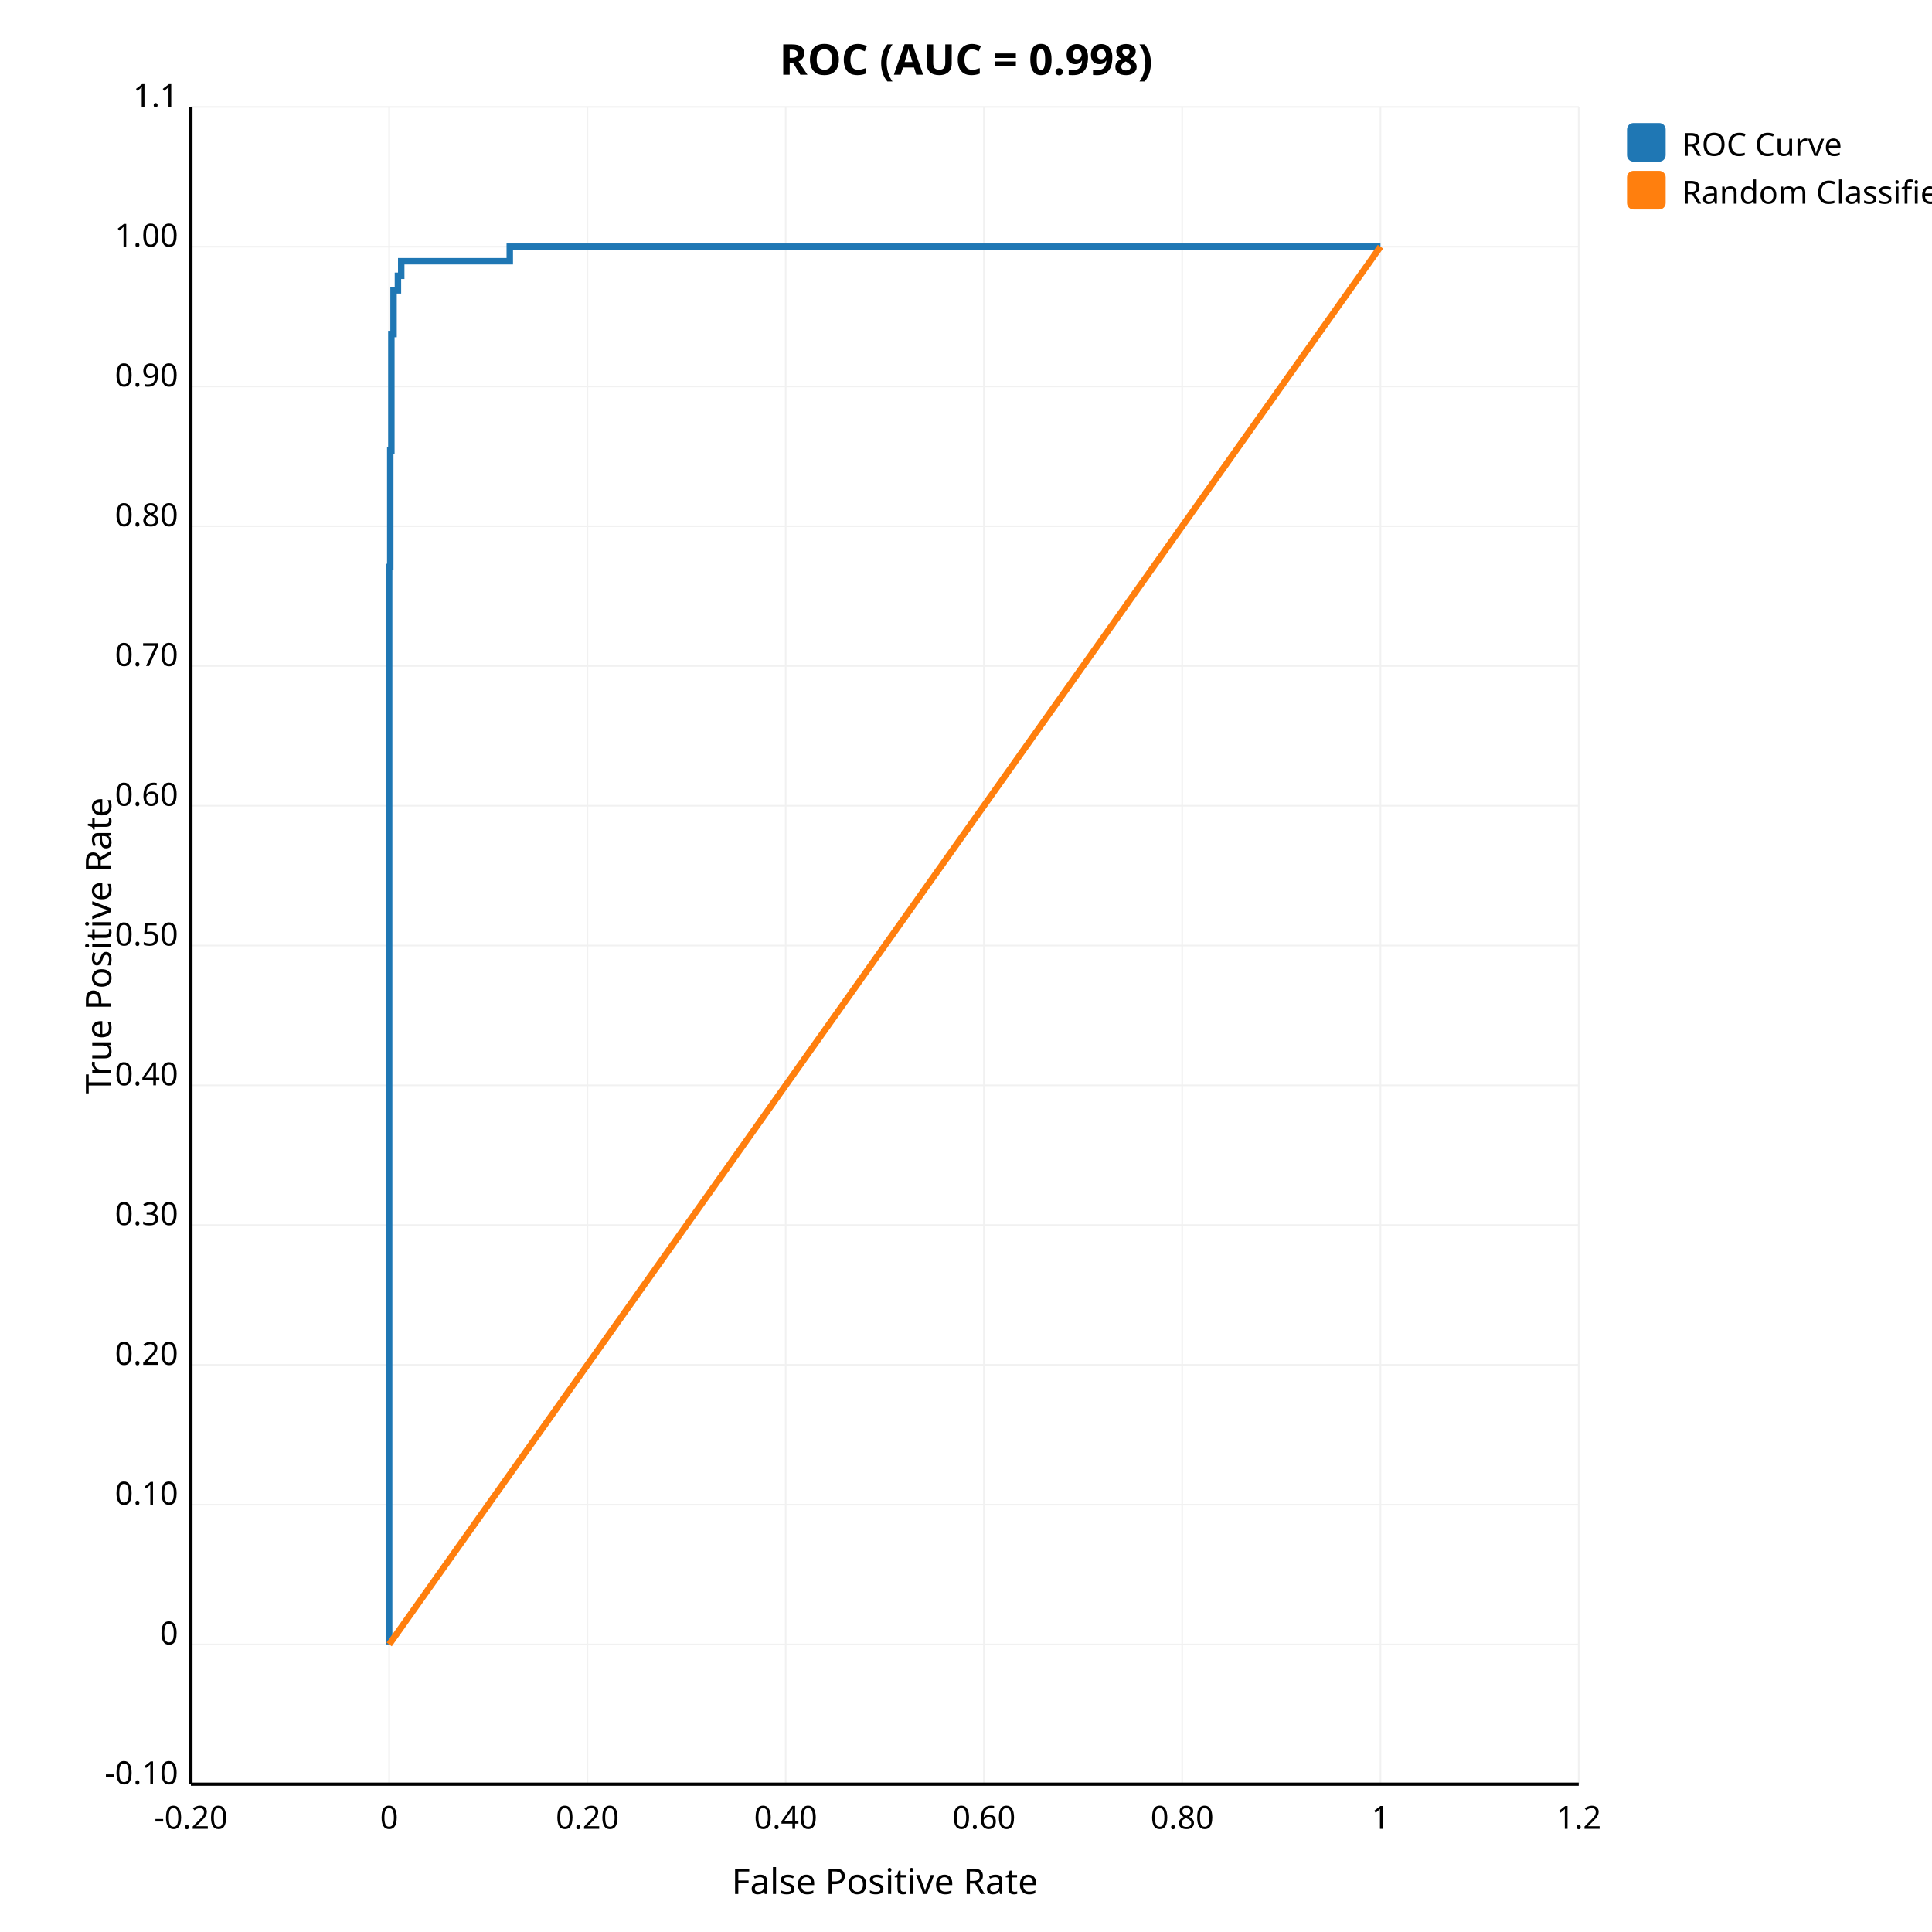
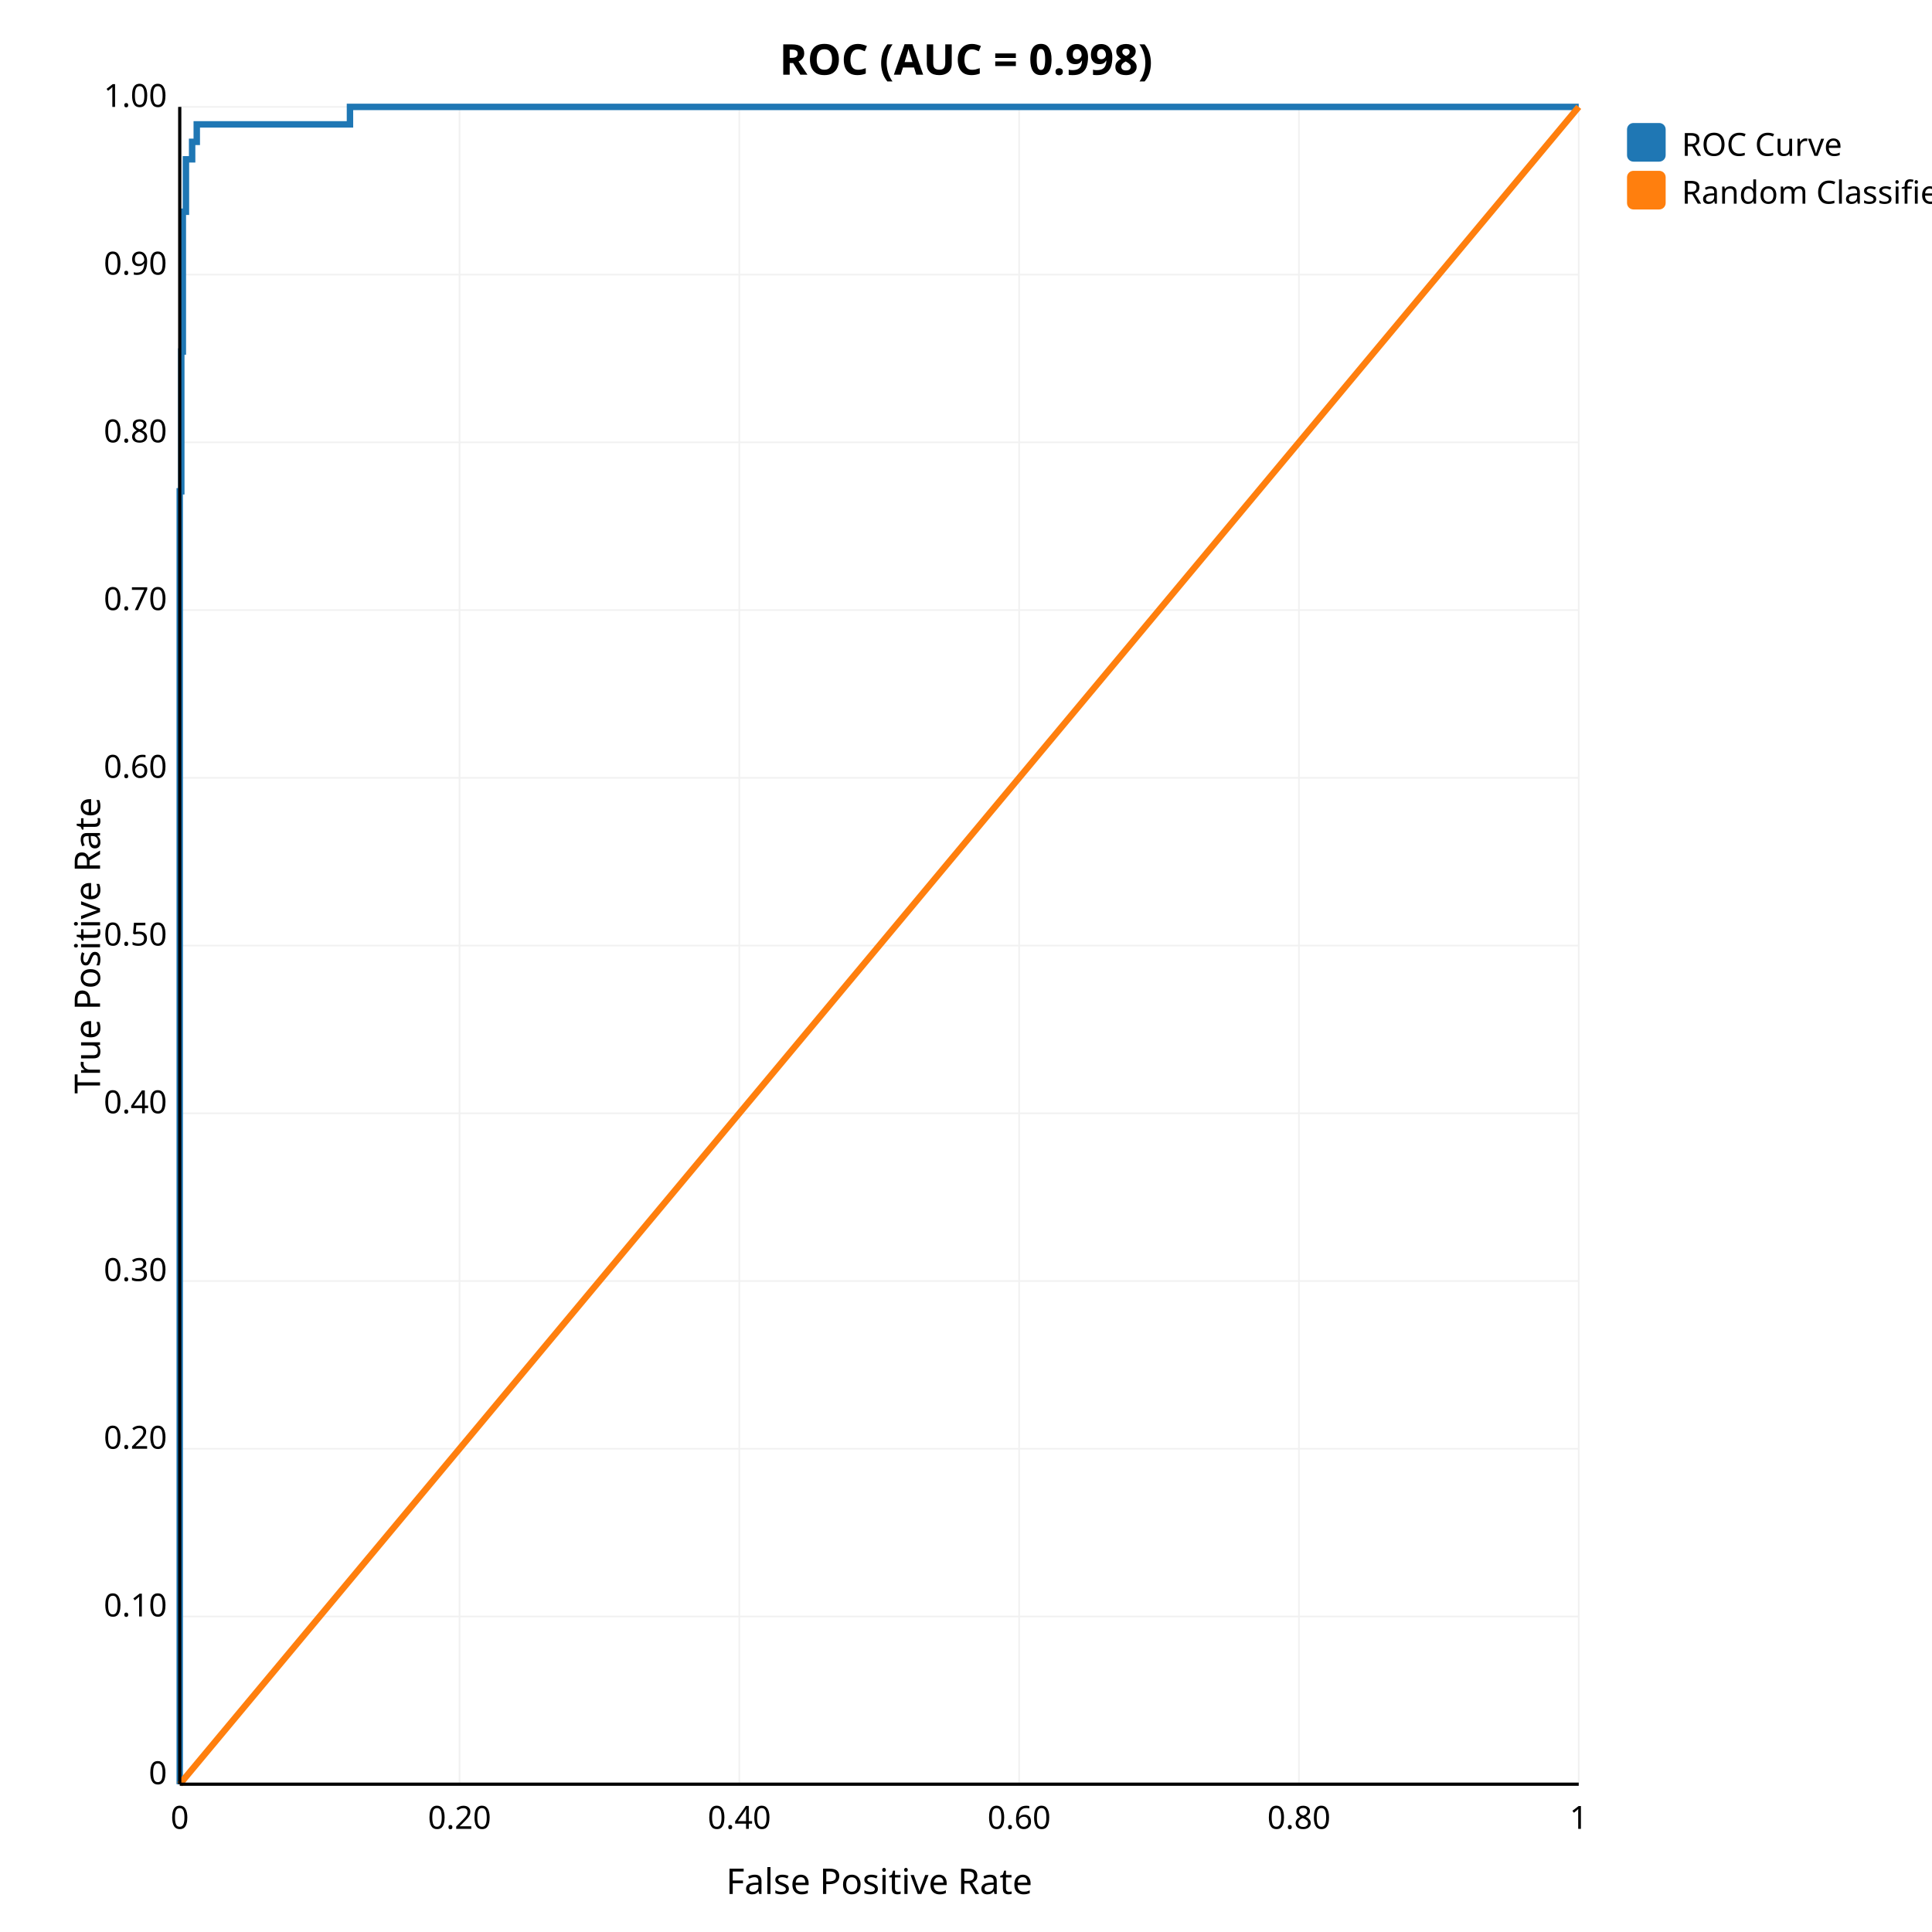
<svg xmlns="http://www.w3.org/2000/svg" width="600" height="600" viewBox="0 0 600 600" role="img">
  <rect width="600" height="600" fill="white" />
  <rect x="0" y="0" width="600" height="600" fill="rgb(255,255,255)" />
-   <line x1="59.285" y1="554.1" x2="490.285" y2="554.1" stroke="rgb(241,241,241)" stroke-width="0.5" />
-   <line x1="59.285" y1="510.692" x2="490.285" y2="510.692" stroke="rgb(241,241,241)" stroke-width="0.5" />
-   <line x1="59.285" y1="467.283" x2="490.285" y2="467.283" stroke="rgb(241,241,241)" stroke-width="0.5" />
-   <line x1="59.285" y1="423.875" x2="490.285" y2="423.875" stroke="rgb(241,241,241)" stroke-width="0.5" />
-   <line x1="59.285" y1="380.467" x2="490.285" y2="380.467" stroke="rgb(241,241,241)" stroke-width="0.5" />
-   <line x1="59.285" y1="337.058" x2="490.285" y2="337.058" stroke="rgb(241,241,241)" stroke-width="0.5" />
-   <line x1="59.285" y1="293.65" x2="490.285" y2="293.65" stroke="rgb(241,241,241)" stroke-width="0.5" />
-   <line x1="59.285" y1="250.242" x2="490.285" y2="250.242" stroke="rgb(241,241,241)" stroke-width="0.5" />
-   <line x1="59.285" y1="206.833" x2="490.285" y2="206.833" stroke="rgb(241,241,241)" stroke-width="0.5" />
-   <line x1="59.285" y1="163.425" x2="490.285" y2="163.425" stroke="rgb(241,241,241)" stroke-width="0.5" />
-   <line x1="59.285" y1="120.017" x2="490.285" y2="120.017" stroke="rgb(241,241,241)" stroke-width="0.5" />
-   <line x1="59.285" y1="76.608" x2="490.285" y2="76.608" stroke="rgb(241,241,241)" stroke-width="0.5" />
-   <line x1="59.285" y1="33.2" x2="490.285" y2="33.2" stroke="rgb(241,241,241)" stroke-width="0.5" />
-   <line x1="59.285" y1="33.2" x2="59.285" y2="554.1" stroke="rgb(241,241,241)" stroke-width="0.5" />
-   <line x1="120.856" y1="33.2" x2="120.856" y2="554.1" stroke="rgb(241,241,241)" stroke-width="0.5" />
-   <line x1="182.428" y1="33.2" x2="182.428" y2="554.1" stroke="rgb(241,241,241)" stroke-width="0.5" />
-   <line x1="243.999" y1="33.2" x2="243.999" y2="554.1" stroke="rgb(241,241,241)" stroke-width="0.5" />
-   <line x1="305.571" y1="33.2" x2="305.571" y2="554.1" stroke="rgb(241,241,241)" stroke-width="0.5" />
-   <line x1="367.142" y1="33.2" x2="367.142" y2="554.1" stroke="rgb(241,241,241)" stroke-width="0.5" />
-   <line x1="428.714" y1="33.2" x2="428.714" y2="554.1" stroke="rgb(241,241,241)" stroke-width="0.5" />
+   <line x1="55.82" y1="554.1" x2="490.285" y2="554.1" stroke="rgb(241,241,241)" stroke-width="0.5" />
+   <line x1="55.82" y1="502.01" x2="490.285" y2="502.01" stroke="rgb(241,241,241)" stroke-width="0.5" />
+   <line x1="55.82" y1="449.92" x2="490.285" y2="449.92" stroke="rgb(241,241,241)" stroke-width="0.5" />
+   <line x1="55.82" y1="397.83" x2="490.285" y2="397.83" stroke="rgb(241,241,241)" stroke-width="0.5" />
+   <line x1="55.82" y1="345.74" x2="490.285" y2="345.74" stroke="rgb(241,241,241)" stroke-width="0.5" />
+   <line x1="55.82" y1="293.65" x2="490.285" y2="293.65" stroke="rgb(241,241,241)" stroke-width="0.5" />
+   <line x1="55.82" y1="241.56" x2="490.285" y2="241.56" stroke="rgb(241,241,241)" stroke-width="0.5" />
+   <line x1="55.82" y1="189.47" x2="490.285" y2="189.47" stroke="rgb(241,241,241)" stroke-width="0.5" />
+   <line x1="55.82" y1="137.38" x2="490.285" y2="137.38" stroke="rgb(241,241,241)" stroke-width="0.5" />
+   <line x1="55.82" y1="85.29" x2="490.285" y2="85.29" stroke="rgb(241,241,241)" stroke-width="0.5" />
+   <line x1="55.82" y1="33.2" x2="490.285" y2="33.2" stroke="rgb(241,241,241)" stroke-width="0.5" />
+   <line x1="55.82" y1="33.2" x2="55.82" y2="554.1" stroke="rgb(241,241,241)" stroke-width="0.5" />
+   <line x1="142.713" y1="33.2" x2="142.713" y2="554.1" stroke="rgb(241,241,241)" stroke-width="0.5" />
+   <line x1="229.606" y1="33.2" x2="229.606" y2="554.1" stroke="rgb(241,241,241)" stroke-width="0.5" />
+   <line x1="316.499" y1="33.2" x2="316.499" y2="554.1" stroke="rgb(241,241,241)" stroke-width="0.5" />
+   <line x1="403.392" y1="33.2" x2="403.392" y2="554.1" stroke="rgb(241,241,241)" stroke-width="0.5" />
  <line x1="490.285" y1="33.2" x2="490.285" y2="554.1" stroke="rgb(241,241,241)" stroke-width="0.5" />
-   <polyline points="120.856,510.692 120.856,506.17 120.856,501.648 120.856,497.127 120.856,492.605 120.856,488.083 120.856,483.561 120.856,479.04 120.856,474.518 120.856,469.996 120.856,465.475 120.856,460.953 120.856,456.431 120.856,451.91 120.856,447.388 120.856,442.866 120.856,438.344 120.856,433.823 120.856,429.301 120.856,424.779 120.856,420.258 120.856,415.736 120.856,411.214 120.856,406.692 120.856,402.171 120.856,397.649 120.856,393.127 120.856,388.606 120.856,384.084 120.856,379.562 120.856,375.041 120.856,370.519 120.856,365.997 120.856,361.476 120.856,356.954 120.856,352.432 120.856,347.91 120.856,343.389 120.856,338.867 120.856,334.345 120.856,329.824 120.856,325.302 120.856,320.78 120.856,316.258 120.856,311.737 120.856,307.215 120.856,302.693 120.856,298.172 120.856,293.65 120.856,289.128 120.856,284.607 120.856,280.085 120.856,275.563 120.856,271.041 120.856,266.52 120.856,261.998 120.856,257.476 120.856,252.955 120.856,248.433 120.856,243.911 120.856,239.39 120.856,234.868 120.856,230.346 120.856,225.824 120.856,221.303 120.856,216.781 120.856,212.259 120.856,207.738 120.856,203.216 120.856,198.694 120.856,194.173 120.856,189.651 120.856,185.129 120.856,180.607 120.856,176.086 121.197,176.086 121.197,171.564 121.197,167.042 121.197,162.521 121.197,157.999 121.197,153.477 121.197,148.956 121.197,144.434 121.197,139.912 121.538,139.912 121.538,135.39 121.538,130.869 121.538,126.347 121.538,121.825 121.538,117.304 121.538,112.782 121.538,108.26 121.538,103.739 121.878,103.739 122.219,103.739 122.219,99.217 122.219,94.695 122.219,90.173 122.559,90.173 122.9,90.173 123.24,90.173 123.581,90.173 123.581,85.652 123.921,85.652 124.262,85.652 124.602,85.652 124.602,81.13 124.943,81.13 125.284,81.13 125.624,81.13 125.965,81.13 126.305,81.13 126.646,81.13 126.986,81.13 127.327,81.13 127.667,81.13 128.008,81.13 128.349,81.13 128.689,81.13 129.03,81.13 129.37,81.13 129.711,81.13 130.051,81.13 130.392,81.13 130.732,81.13 131.073,81.13 131.413,81.13 131.754,81.13 132.095,81.13 132.435,81.13 132.776,81.13 133.116,81.13 133.457,81.13 133.797,81.13 134.138,81.13 134.478,81.13 134.819,81.13 135.16,81.13 135.5,81.13 135.841,81.13 136.181,81.13 136.522,81.13 136.862,81.13 137.203,81.13 137.543,81.13 137.884,81.13 138.224,81.13 138.565,81.13 138.906,81.13 139.246,81.13 139.587,81.13 139.927,81.13 140.268,81.13 140.608,81.13 140.949,81.13 141.289,81.13 141.63,81.13 141.971,81.13 142.311,81.13 142.652,81.13 142.992,81.13 143.333,81.13 143.673,81.13 144.014,81.13 144.354,81.13 144.695,81.13 145.035,81.13 145.376,81.13 145.717,81.13 146.057,81.13 146.398,81.13 146.738,81.13 147.079,81.13 147.419,81.13 147.76,81.13 148.1,81.13 148.441,81.13 148.782,81.13 149.122,81.13 149.463,81.13 149.803,81.13 150.144,81.13 150.484,81.13 150.825,81.13 151.165,81.13 151.506,81.13 151.846,81.13 152.187,81.13 152.528,81.13 152.868,81.13 153.209,81.13 153.549,81.13 153.89,81.13 154.23,81.13 154.571,81.13 154.911,81.13 155.252,81.13 155.593,81.13 155.933,81.13 156.274,81.13 156.614,81.13 156.955,81.13 157.295,81.13 157.636,81.13 157.976,81.13 158.317,81.13 158.317,76.608 158.657,76.608 158.998,76.608 159.339,76.608 159.679,76.608 160.02,76.608 160.36,76.608 160.701,76.608 161.041,76.608 161.382,76.608 161.722,76.608 162.063,76.608 162.404,76.608 162.744,76.608 163.085,76.608 163.425,76.608 163.766,76.608 164.106,76.608 164.447,76.608 164.787,76.608 165.128,76.608 165.468,76.608 165.809,76.608 166.15,76.608 166.49,76.608 166.831,76.608 167.171,76.608 167.512,76.608 167.852,76.608 168.193,76.608 168.533,76.608 168.874,76.608 169.215,76.608 169.555,76.608 169.896,76.608 170.236,76.608 170.577,76.608 170.917,76.608 171.258,76.608 171.598,76.608 171.939,76.608 172.279,76.608 172.62,76.608 172.961,76.608 173.301,76.608 173.642,76.608 173.982,76.608 174.323,76.608 174.663,76.608 175.004,76.608 175.344,76.608 175.685,76.608 176.026,76.608 176.366,76.608 176.707,76.608 177.047,76.608 177.388,76.608 177.728,76.608 178.069,76.608 178.409,76.608 178.75,76.608 179.09,76.608 179.431,76.608 179.772,76.608 180.112,76.608 180.453,76.608 180.793,76.608 181.134,76.608 181.474,76.608 181.815,76.608 182.155,76.608 182.496,76.608 182.837,76.608 183.177,76.608 183.518,76.608 183.858,76.608 184.199,76.608 184.539,76.608 184.88,76.608 185.22,76.608 185.561,76.608 185.901,76.608 186.242,76.608 186.583,76.608 186.923,76.608 187.264,76.608 187.604,76.608 187.945,76.608 188.285,76.608 188.626,76.608 188.966,76.608 189.307,76.608 189.648,76.608 189.988,76.608 190.329,76.608 190.669,76.608 191.01,76.608 191.35,76.608 191.691,76.608 192.031,76.608 192.372,76.608 192.712,76.608 193.053,76.608 193.394,76.608 193.734,76.608 194.075,76.608 194.415,76.608 194.756,76.608 195.096,76.608 195.437,76.608 195.777,76.608 196.118,76.608 196.459,76.608 196.799,76.608 197.14,76.608 197.48,76.608 197.821,76.608 198.161,76.608 198.502,76.608 198.842,76.608 199.183,76.608 199.523,76.608 199.864,76.608 200.205,76.608 200.545,76.608 200.886,76.608 201.226,76.608 201.567,76.608 201.907,76.608 202.248,76.608 202.588,76.608 202.929,76.608 203.27,76.608 203.61,76.608 203.951,76.608 204.291,76.608 204.632,76.608 204.972,76.608 205.313,76.608 205.653,76.608 205.994,76.608 206.334,76.608 206.675,76.608 207.016,76.608 207.356,76.608 207.697,76.608 208.037,76.608 208.378,76.608 208.718,76.608 209.059,76.608 209.399,76.608 209.74,76.608 210.081,76.608 210.421,76.608 210.762,76.608 211.102,76.608 211.443,76.608 211.783,76.608 212.124,76.608 212.464,76.608 212.805,76.608 213.145,76.608 213.486,76.608 213.827,76.608 214.167,76.608 214.508,76.608 214.848,76.608 215.189,76.608 215.529,76.608 215.87,76.608 216.21,76.608 216.551,76.608 216.892,76.608 217.232,76.608 217.573,76.608 217.913,76.608 218.254,76.608 218.594,76.608 218.935,76.608 219.275,76.608 219.616,76.608 219.956,76.608 220.297,76.608 220.638,76.608 220.978,76.608 221.319,76.608 221.659,76.608 222,76.608 222.34,76.608 222.681,76.608 223.021,76.608 223.362,76.608 223.703,76.608 224.043,76.608 224.384,76.608 224.724,76.608 225.065,76.608 225.405,76.608 225.746,76.608 226.086,76.608 226.427,76.608 226.767,76.608 227.108,76.608 227.449,76.608 227.789,76.608 228.13,76.608 228.47,76.608 228.811,76.608 229.151,76.608 229.492,76.608 229.832,76.608 230.173,76.608 230.514,76.608 230.854,76.608 231.195,76.608 231.535,76.608 231.876,76.608 232.216,76.608 232.557,76.608 232.897,76.608 233.238,76.608 233.578,76.608 233.919,76.608 234.26,76.608 234.6,76.608 234.941,76.608 235.281,76.608 235.622,76.608 235.962,76.608 236.303,76.608 236.643,76.608 236.984,76.608 237.325,76.608 237.665,76.608 238.006,76.608 238.346,76.608 238.687,76.608 239.027,76.608 239.368,76.608 239.708,76.608 240.049,76.608 240.389,76.608 240.73,76.608 241.071,76.608 241.411,76.608 241.752,76.608 242.092,76.608 242.433,76.608 242.773,76.608 243.114,76.608 243.454,76.608 243.795,76.608 244.136,76.608 244.476,76.608 244.817,76.608 245.157,76.608 245.498,76.608 245.838,76.608 246.179,76.608 246.519,76.608 246.86,76.608 247.2,76.608 247.541,76.608 247.882,76.608 248.222,76.608 248.563,76.608 248.903,76.608 249.244,76.608 249.584,76.608 249.925,76.608 250.265,76.608 250.606,76.608 250.947,76.608 251.287,76.608 251.628,76.608 251.968,76.608 252.309,76.608 252.649,76.608 252.99,76.608 253.33,76.608 253.671,76.608 254.011,76.608 254.352,76.608 254.693,76.608 255.033,76.608 255.374,76.608 255.714,76.608 256.055,76.608 256.395,76.608 256.736,76.608 257.076,76.608 257.417,76.608 257.757,76.608 258.098,76.608 258.439,76.608 258.779,76.608 259.12,76.608 259.46,76.608 259.801,76.608 260.141,76.608 260.482,76.608 260.822,76.608 261.163,76.608 261.504,76.608 261.844,76.608 262.185,76.608 262.525,76.608 262.866,76.608 263.206,76.608 263.547,76.608 263.887,76.608 264.228,76.608 264.568,76.608 264.909,76.608 265.25,76.608 265.59,76.608 265.931,76.608 266.271,76.608 266.612,76.608 266.952,76.608 267.293,76.608 267.633,76.608 267.974,76.608 268.315,76.608 268.655,76.608 268.996,76.608 269.336,76.608 269.677,76.608 270.017,76.608 270.358,76.608 270.698,76.608 271.039,76.608 271.38,76.608 271.72,76.608 272.061,76.608 272.401,76.608 272.742,76.608 273.082,76.608 273.423,76.608 273.763,76.608 274.104,76.608 274.444,76.608 274.785,76.608 275.126,76.608 275.466,76.608 275.807,76.608 276.147,76.608 276.488,76.608 276.828,76.608 277.169,76.608 277.509,76.608 277.85,76.608 278.19,76.608 278.531,76.608 278.872,76.608 279.212,76.608 279.553,76.608 279.893,76.608 280.234,76.608 280.574,76.608 280.915,76.608 281.255,76.608 281.596,76.608 281.937,76.608 282.277,76.608 282.618,76.608 282.958,76.608 283.299,76.608 283.639,76.608 283.98,76.608 284.32,76.608 284.661,76.608 285.002,76.608 285.342,76.608 285.683,76.608 286.023,76.608 286.364,76.608 286.704,76.608 287.045,76.608 287.385,76.608 287.726,76.608 288.066,76.608 288.407,76.608 288.748,76.608 289.088,76.608 289.429,76.608 289.769,76.608 290.11,76.608 290.45,76.608 290.791,76.608 291.131,76.608 291.472,76.608 291.813,76.608 292.153,76.608 292.494,76.608 292.834,76.608 293.175,76.608 293.515,76.608 293.856,76.608 294.196,76.608 294.537,76.608 294.877,76.608 295.218,76.608 295.559,76.608 295.899,76.608 296.24,76.608 296.58,76.608 296.921,76.608 297.261,76.608 297.602,76.608 297.942,76.608 298.283,76.608 298.623,76.608 298.964,76.608 299.305,76.608 299.645,76.608 299.986,76.608 300.326,76.608 300.667,76.608 301.007,76.608 301.348,76.608 301.688,76.608 302.029,76.608 302.37,76.608 302.71,76.608 303.051,76.608 303.391,76.608 303.732,76.608 304.072,76.608 304.413,76.608 304.753,76.608 305.094,76.608 305.435,76.608 305.775,76.608 306.116,76.608 306.456,76.608 306.797,76.608 307.137,76.608 307.478,76.608 307.818,76.608 308.159,76.608 308.499,76.608 308.84,76.608 309.181,76.608 309.521,76.608 309.862,76.608 310.202,76.608 310.543,76.608 310.883,76.608 311.224,76.608 311.564,76.608 311.905,76.608 312.245,76.608 312.586,76.608 312.927,76.608 313.267,76.608 313.608,76.608 313.948,76.608 314.289,76.608 314.629,76.608 314.97,76.608 315.31,76.608 315.651,76.608 315.992,76.608 316.332,76.608 316.673,76.608 317.013,76.608 317.354,76.608 317.694,76.608 318.035,76.608 318.375,76.608 318.716,76.608 319.057,76.608 319.397,76.608 319.738,76.608 320.078,76.608 320.419,76.608 320.759,76.608 321.1,76.608 321.44,76.608 321.781,76.608 322.121,76.608 322.462,76.608 322.803,76.608 323.143,76.608 323.484,76.608 323.824,76.608 324.165,76.608 324.505,76.608 324.846,76.608 325.186,76.608 325.527,76.608 325.868,76.608 326.208,76.608 326.549,76.608 326.889,76.608 327.23,76.608 327.57,76.608 327.911,76.608 328.251,76.608 328.592,76.608 328.932,76.608 329.273,76.608 329.614,76.608 329.954,76.608 330.295,76.608 330.635,76.608 330.976,76.608 331.316,76.608 331.657,76.608 331.997,76.608 332.338,76.608 332.679,76.608 333.019,76.608 333.36,76.608 333.7,76.608 334.041,76.608 334.381,76.608 334.722,76.608 335.062,76.608 335.403,76.608 335.743,76.608 336.084,76.608 336.425,76.608 336.765,76.608 337.106,76.608 337.446,76.608 337.787,76.608 338.127,76.608 338.468,76.608 338.808,76.608 339.149,76.608 339.49,76.608 339.83,76.608 340.171,76.608 340.511,76.608 340.852,76.608 341.192,76.608 341.533,76.608 341.873,76.608 342.214,76.608 342.554,76.608 342.895,76.608 343.236,76.608 343.576,76.608 343.917,76.608 344.257,76.608 344.598,76.608 344.938,76.608 345.279,76.608 345.619,76.608 345.96,76.608 346.3,76.608 346.641,76.608 346.982,76.608 347.322,76.608 347.663,76.608 348.003,76.608 348.344,76.608 348.684,76.608 349.025,76.608 349.365,76.608 349.706,76.608 350.047,76.608 350.387,76.608 350.728,76.608 351.068,76.608 351.409,76.608 351.749,76.608 352.09,76.608 352.43,76.608 352.771,76.608 353.111,76.608 353.452,76.608 353.793,76.608 354.133,76.608 354.474,76.608 354.814,76.608 355.155,76.608 355.495,76.608 355.836,76.608 356.176,76.608 356.517,76.608 356.858,76.608 357.198,76.608 357.539,76.608 357.879,76.608 358.22,76.608 358.56,76.608 358.901,76.608 359.241,76.608 359.582,76.608 359.923,76.608 360.263,76.608 360.604,76.608 360.944,76.608 361.285,76.608 361.625,76.608 361.966,76.608 362.306,76.608 362.647,76.608 362.987,76.608 363.328,76.608 363.669,76.608 364.009,76.608 364.35,76.608 364.69,76.608 365.031,76.608 365.371,76.608 365.712,76.608 366.052,76.608 366.393,76.608 366.734,76.608 367.074,76.608 367.415,76.608 367.755,76.608 368.096,76.608 368.436,76.608 368.777,76.608 369.117,76.608 369.458,76.608 369.798,76.608 370.139,76.608 370.48,76.608 370.82,76.608 371.161,76.608 371.501,76.608 371.842,76.608 372.182,76.608 372.523,76.608 372.863,76.608 373.204,76.608 373.545,76.608 373.885,76.608 374.226,76.608 374.566,76.608 374.907,76.608 375.247,76.608 375.588,76.608 375.928,76.608 376.269,76.608 376.609,76.608 376.95,76.608 377.291,76.608 377.631,76.608 377.972,76.608 378.312,76.608 378.653,76.608 378.993,76.608 379.334,76.608 379.674,76.608 380.015,76.608 380.356,76.608 380.696,76.608 381.037,76.608 381.377,76.608 381.718,76.608 382.058,76.608 382.399,76.608 382.739,76.608 383.08,76.608 383.42,76.608 383.761,76.608 384.102,76.608 384.442,76.608 384.783,76.608 385.123,76.608 385.464,76.608 385.804,76.608 386.145,76.608 386.485,76.608 386.826,76.608 387.166,76.608 387.507,76.608 387.848,76.608 388.188,76.608 388.529,76.608 388.869,76.608 389.21,76.608 389.55,76.608 389.891,76.608 390.231,76.608 390.572,76.608 390.913,76.608 391.253,76.608 391.594,76.608 391.934,76.608 392.275,76.608 392.615,76.608 392.956,76.608 393.296,76.608 393.637,76.608 393.978,76.608 394.318,76.608 394.659,76.608 394.999,76.608 395.34,76.608 395.68,76.608 396.021,76.608 396.361,76.608 396.702,76.608 397.042,76.608 397.383,76.608 397.724,76.608 398.064,76.608 398.405,76.608 398.745,76.608 399.086,76.608 399.426,76.608 399.767,76.608 400.107,76.608 400.448,76.608 400.788,76.608 401.129,76.608 401.47,76.608 401.81,76.608 402.151,76.608 402.491,76.608 402.832,76.608 403.172,76.608 403.513,76.608 403.853,76.608 404.194,76.608 404.535,76.608 404.875,76.608 405.216,76.608 405.556,76.608 405.897,76.608 406.237,76.608 406.578,76.608 406.918,76.608 407.259,76.608 407.599,76.608 407.94,76.608 408.281,76.608 408.621,76.608 408.962,76.608 409.302,76.608 409.643,76.608 409.983,76.608 410.324,76.608 410.664,76.608 411.005,76.608 411.346,76.608 411.686,76.608 412.027,76.608 412.367,76.608 412.708,76.608 413.048,76.608 413.389,76.608 413.729,76.608 414.07,76.608 414.411,76.608 414.751,76.608 415.092,76.608 415.432,76.608 415.773,76.608 416.113,76.608 416.454,76.608 416.794,76.608 417.135,76.608 417.475,76.608 417.816,76.608 418.157,76.608 418.497,76.608 418.838,76.608 419.178,76.608 419.519,76.608 419.859,76.608 420.2,76.608 420.54,76.608 420.881,76.608 421.222,76.608 421.562,76.608 421.903,76.608 422.243,76.608 422.584,76.608 422.924,76.608 423.265,76.608 423.605,76.608 423.946,76.608 424.286,76.608 424.627,76.608 424.968,76.608 425.308,76.608 425.649,76.608 425.989,76.608 426.33,76.608 426.67,76.608 427.011,76.608 427.351,76.608 427.692,76.608 428.033,76.608 428.373,76.608 428.714,76.608" fill="none" stroke="rgb(31,119,180)" stroke-width="2" />
-   <polyline points="120.856,510.692 428.714,76.608" fill="none" stroke="rgb(255,127,14)" stroke-width="2" />
-   <line x1="59.285" y1="33.2" x2="59.285" y2="554.1" stroke="rgb(0,0,0)" stroke-width="1" />
-   <line x1="59.285" y1="554.1" x2="490.285" y2="554.1" stroke="rgb(0,0,0)" stroke-width="1" />
-   <text x="59.285" y="567.96" font-family="sans-serif" font-size="9.9" fill="rgb(0,0,0)" text-anchor="middle">-0.20</text>
-   <text x="120.856" y="567.96" font-family="sans-serif" font-size="9.9" fill="rgb(0,0,0)" text-anchor="middle">0</text>
-   <text x="182.428" y="567.96" font-family="sans-serif" font-size="9.9" fill="rgb(0,0,0)" text-anchor="middle">0.20</text>
-   <text x="243.999" y="567.96" font-family="sans-serif" font-size="9.9" fill="rgb(0,0,0)" text-anchor="middle">0.40</text>
-   <text x="305.571" y="567.96" font-family="sans-serif" font-size="9.9" fill="rgb(0,0,0)" text-anchor="middle">0.60</text>
-   <text x="367.142" y="567.96" font-family="sans-serif" font-size="9.9" fill="rgb(0,0,0)" text-anchor="middle">0.80</text>
-   <text x="428.714" y="567.96" font-family="sans-serif" font-size="9.9" fill="rgb(0,0,0)" text-anchor="middle">1</text>
-   <text x="490.285" y="567.96" font-family="sans-serif" font-size="9.9" fill="rgb(0,0,0)" text-anchor="middle">1.2</text>
-   <text x="55.325" y="554.1" font-family="sans-serif" font-size="9.9" fill="rgb(0,0,0)" text-anchor="end">-0.10</text>
-   <text x="55.325" y="510.692" font-family="sans-serif" font-size="9.9" fill="rgb(0,0,0)" text-anchor="end">0</text>
-   <text x="55.325" y="467.283" font-family="sans-serif" font-size="9.9" fill="rgb(0,0,0)" text-anchor="end">0.10</text>
-   <text x="55.325" y="423.875" font-family="sans-serif" font-size="9.9" fill="rgb(0,0,0)" text-anchor="end">0.20</text>
-   <text x="55.325" y="380.467" font-family="sans-serif" font-size="9.9" fill="rgb(0,0,0)" text-anchor="end">0.30</text>
-   <text x="55.325" y="337.058" font-family="sans-serif" font-size="9.9" fill="rgb(0,0,0)" text-anchor="end">0.40</text>
-   <text x="55.325" y="293.65" font-family="sans-serif" font-size="9.9" fill="rgb(0,0,0)" text-anchor="end">0.50</text>
-   <text x="55.325" y="250.242" font-family="sans-serif" font-size="9.9" fill="rgb(0,0,0)" text-anchor="end">0.60</text>
-   <text x="55.325" y="206.833" font-family="sans-serif" font-size="9.9" fill="rgb(0,0,0)" text-anchor="end">0.70</text>
-   <text x="55.325" y="163.425" font-family="sans-serif" font-size="9.9" fill="rgb(0,0,0)" text-anchor="end">0.80</text>
-   <text x="55.325" y="120.017" font-family="sans-serif" font-size="9.9" fill="rgb(0,0,0)" text-anchor="end">0.90</text>
-   <text x="55.325" y="76.608" font-family="sans-serif" font-size="9.9" fill="rgb(0,0,0)" text-anchor="end">1.00</text>
-   <text x="55.325" y="33.2" font-family="sans-serif" font-size="9.9" fill="rgb(0,0,0)" text-anchor="end">1.1</text>
-   <text x="274.785" y="588.2" font-family="sans-serif" font-size="11" fill="rgb(0,0,0)" text-anchor="middle">False Positive Rate</text>
-   <text x="34.535" y="293.65" font-family="sans-serif" font-size="11" fill="rgb(0,0,0)" text-anchor="middle" transform="rotate(-90,34.535,293.65)">True Positive Rate</text>
+   <polyline points="55.82,554.1 55.82,548.674 55.82,543.248 55.82,537.822 55.82,532.396 55.82,526.97 55.82,521.544 55.82,516.118 55.82,510.692 55.82,505.266 55.82,499.84 55.82,494.413 55.82,488.988 55.82,483.561 55.82,478.135 55.82,472.709 55.82,467.283 55.82,461.857 55.82,456.431 55.82,451.005 55.82,445.579 55.82,440.153 55.82,434.727 55.82,429.301 55.82,423.875 55.82,418.449 55.82,413.023 55.82,407.597 55.82,402.171 55.82,396.745 55.82,391.319 55.82,385.893 55.82,380.467 55.82,375.041 55.82,369.615 55.82,364.189 55.82,358.762 55.82,353.336 55.82,347.91 55.82,342.484 55.82,337.058 55.82,331.632 55.82,326.206 55.82,320.78 55.82,315.354 55.82,309.928 55.82,304.502 55.82,299.076 55.82,293.65 55.82,288.224 55.82,282.798 55.82,277.372 55.82,271.946 55.82,266.52 55.82,261.094 55.82,255.668 55.82,250.242 55.82,244.816 55.82,239.39 55.82,233.964 55.82,228.537 55.82,223.111 55.82,217.685 55.82,212.259 55.82,206.833 55.82,201.407 55.82,195.981 55.82,190.555 55.82,185.129 55.82,179.703 55.82,174.277 55.82,168.851 55.82,163.425 55.82,157.999 55.82,152.573 56.301,152.573 56.301,147.147 56.301,141.721 56.301,136.295 56.301,130.869 56.301,125.443 56.301,120.017 56.301,114.591 56.301,109.165 56.781,109.165 56.781,103.739 56.781,98.312 56.781,92.886 56.781,87.46 56.781,82.034 56.781,76.608 56.781,71.182 56.781,65.756 57.262,65.756 57.742,65.756 57.742,60.33 57.742,54.904 57.742,49.478 58.223,49.478 58.704,49.478 59.184,49.478 59.665,49.478 59.665,44.052 60.145,44.052 60.626,44.052 61.107,44.052 61.107,38.626 61.587,38.626 62.068,38.626 62.548,38.626 63.029,38.626 63.51,38.626 63.99,38.626 64.471,38.626 64.951,38.626 65.432,38.626 65.913,38.626 66.393,38.626 66.874,38.626 67.354,38.626 67.835,38.626 68.316,38.626 68.796,38.626 69.277,38.626 69.757,38.626 70.238,38.626 70.719,38.626 71.199,38.626 71.68,38.626 72.16,38.626 72.641,38.626 73.122,38.626 73.602,38.626 74.083,38.626 74.564,38.626 75.044,38.626 75.525,38.626 76.005,38.626 76.486,38.626 76.967,38.626 77.447,38.626 77.928,38.626 78.408,38.626 78.889,38.626 79.37,38.626 79.85,38.626 80.331,38.626 80.811,38.626 81.292,38.626 81.773,38.626 82.253,38.626 82.734,38.626 83.214,38.626 83.695,38.626 84.176,38.626 84.656,38.626 85.137,38.626 85.617,38.626 86.098,38.626 86.579,38.626 87.059,38.626 87.54,38.626 88.02,38.626 88.501,38.626 88.982,38.626 89.462,38.626 89.943,38.626 90.423,38.626 90.904,38.626 91.385,38.626 91.865,38.626 92.346,38.626 92.826,38.626 93.307,38.626 93.788,38.626 94.268,38.626 94.749,38.626 95.229,38.626 95.71,38.626 96.191,38.626 96.671,38.626 97.152,38.626 97.632,38.626 98.113,38.626 98.594,38.626 99.074,38.626 99.555,38.626 100.035,38.626 100.516,38.626 100.997,38.626 101.477,38.626 101.958,38.626 102.438,38.626 102.919,38.626 103.4,38.626 103.88,38.626 104.361,38.626 104.841,38.626 105.322,38.626 105.803,38.626 106.283,38.626 106.764,38.626 107.245,38.626 107.725,38.626 108.206,38.626 108.686,38.626 108.686,33.2 109.167,33.2 109.648,33.2 110.128,33.2 110.609,33.2 111.089,33.2 111.57,33.2 112.051,33.2 112.531,33.2 113.012,33.2 113.492,33.2 113.973,33.2 114.454,33.2 114.934,33.2 115.415,33.2 115.895,33.2 116.376,33.2 116.857,33.2 117.337,33.2 117.818,33.2 118.298,33.2 118.779,33.2 119.26,33.2 119.74,33.2 120.221,33.2 120.701,33.2 121.182,33.2 121.663,33.2 122.143,33.2 122.624,33.2 123.104,33.2 123.585,33.2 124.066,33.2 124.546,33.2 125.027,33.2 125.507,33.2 125.988,33.2 126.469,33.2 126.949,33.2 127.43,33.2 127.91,33.2 128.391,33.2 128.872,33.2 129.352,33.2 129.833,33.2 130.313,33.2 130.794,33.2 131.275,33.2 131.755,33.2 132.236,33.2 132.716,33.2 133.197,33.2 133.678,33.2 134.158,33.2 134.639,33.2 135.119,33.2 135.6,33.2 136.081,33.2 136.561,33.2 137.042,33.2 137.522,33.2 138.003,33.2 138.484,33.2 138.964,33.2 139.445,33.2 139.925,33.2 140.406,33.2 140.887,33.2 141.367,33.2 141.848,33.2 142.329,33.2 142.809,33.2 143.29,33.2 143.77,33.2 144.251,33.2 144.732,33.2 145.212,33.2 145.693,33.2 146.173,33.2 146.654,33.2 147.135,33.2 147.615,33.2 148.096,33.2 148.576,33.2 149.057,33.2 149.538,33.2 150.018,33.2 150.499,33.2 150.979,33.2 151.46,33.2 151.941,33.2 152.421,33.2 152.902,33.2 153.382,33.2 153.863,33.2 154.344,33.2 154.824,33.2 155.305,33.2 155.785,33.2 156.266,33.2 156.747,33.2 157.227,33.2 157.708,33.2 158.188,33.2 158.669,33.2 159.15,33.2 159.63,33.2 160.111,33.2 160.591,33.2 161.072,33.2 161.553,33.2 162.033,33.2 162.514,33.2 162.994,33.2 163.475,33.2 163.956,33.2 164.436,33.2 164.917,33.2 165.397,33.2 165.878,33.2 166.359,33.2 166.839,33.2 167.32,33.2 167.8,33.2 168.281,33.2 168.762,33.2 169.242,33.2 169.723,33.2 170.203,33.2 170.684,33.2 171.165,33.2 171.645,33.2 172.126,33.2 172.606,33.2 173.087,33.2 173.568,33.2 174.048,33.2 174.529,33.2 175.01,33.2 175.49,33.2 175.971,33.2 176.451,33.2 176.932,33.2 177.413,33.2 177.893,33.2 178.374,33.2 178.854,33.2 179.335,33.2 179.816,33.2 180.296,33.2 180.777,33.2 181.257,33.2 181.738,33.2 182.219,33.2 182.699,33.2 183.18,33.2 183.66,33.2 184.141,33.2 184.622,33.2 185.102,33.2 185.583,33.2 186.063,33.2 186.544,33.2 187.025,33.2 187.505,33.2 187.986,33.2 188.466,33.2 188.947,33.2 189.428,33.2 189.908,33.2 190.389,33.2 190.869,33.2 191.35,33.2 191.831,33.2 192.311,33.2 192.792,33.2 193.272,33.2 193.753,33.2 194.234,33.2 194.714,33.2 195.195,33.2 195.675,33.2 196.156,33.2 196.637,33.2 197.117,33.2 197.598,33.2 198.078,33.2 198.559,33.2 199.04,33.2 199.52,33.2 200.001,33.2 200.481,33.2 200.962,33.2 201.443,33.2 201.923,33.2 202.404,33.2 202.884,33.2 203.365,33.2 203.846,33.2 204.326,33.2 204.807,33.2 205.287,33.2 205.768,33.2 206.249,33.2 206.729,33.2 207.21,33.2 207.69,33.2 208.171,33.2 208.652,33.2 209.132,33.2 209.613,33.2 210.094,33.2 210.574,33.2 211.055,33.2 211.535,33.2 212.016,33.2 212.497,33.2 212.977,33.2 213.458,33.2 213.938,33.2 214.419,33.2 214.9,33.2 215.38,33.2 215.861,33.2 216.341,33.2 216.822,33.2 217.303,33.2 217.783,33.2 218.264,33.2 218.744,33.2 219.225,33.2 219.706,33.2 220.186,33.2 220.667,33.2 221.147,33.2 221.628,33.2 222.109,33.2 222.589,33.2 223.07,33.2 223.55,33.2 224.031,33.2 224.512,33.2 224.992,33.2 225.473,33.2 225.953,33.2 226.434,33.2 226.915,33.2 227.395,33.2 227.876,33.2 228.356,33.2 228.837,33.2 229.318,33.2 229.798,33.2 230.279,33.2 230.759,33.2 231.24,33.2 231.721,33.2 232.201,33.2 232.682,33.2 233.162,33.2 233.643,33.2 234.124,33.2 234.604,33.2 235.085,33.2 235.565,33.2 236.046,33.2 236.527,33.2 237.007,33.2 237.488,33.2 237.968,33.2 238.449,33.2 238.93,33.2 239.41,33.2 239.891,33.2 240.371,33.2 240.852,33.2 241.333,33.2 241.813,33.2 242.294,33.2 242.774,33.2 243.255,33.2 243.736,33.2 244.216,33.2 244.697,33.2 245.178,33.2 245.658,33.2 246.139,33.2 246.619,33.2 247.1,33.2 247.581,33.2 248.061,33.2 248.542,33.2 249.022,33.2 249.503,33.2 249.984,33.2 250.464,33.2 250.945,33.2 251.425,33.2 251.906,33.2 252.387,33.2 252.867,33.2 253.348,33.2 253.828,33.2 254.309,33.2 254.79,33.2 255.27,33.2 255.751,33.2 256.231,33.2 256.712,33.2 257.193,33.2 257.673,33.2 258.154,33.2 258.634,33.2 259.115,33.2 259.596,33.2 260.076,33.2 260.557,33.2 261.037,33.2 261.518,33.2 261.999,33.2 262.479,33.2 262.96,33.2 263.44,33.2 263.921,33.2 264.402,33.2 264.882,33.2 265.363,33.2 265.843,33.2 266.324,33.2 266.805,33.2 267.285,33.2 267.766,33.2 268.246,33.2 268.727,33.2 269.208,33.2 269.688,33.2 270.169,33.2 270.649,33.2 271.13,33.2 271.611,33.2 272.091,33.2 272.572,33.2 273.053,33.2 273.533,33.2 274.014,33.2 274.494,33.2 274.975,33.2 275.455,33.2 275.936,33.2 276.417,33.2 276.897,33.2 277.378,33.2 277.859,33.2 278.339,33.2 278.82,33.2 279.3,33.2 279.781,33.2 280.262,33.2 280.742,33.2 281.223,33.2 281.703,33.2 282.184,33.2 282.665,33.2 283.145,33.2 283.626,33.2 284.106,33.2 284.587,33.2 285.068,33.2 285.548,33.2 286.029,33.2 286.509,33.2 286.99,33.2 287.471,33.2 287.951,33.2 288.432,33.2 288.912,33.2 289.393,33.2 289.874,33.2 290.354,33.2 290.835,33.2 291.315,33.2 291.796,33.2 292.277,33.2 292.757,33.2 293.238,33.2 293.718,33.2 294.199,33.2 294.68,33.2 295.16,33.2 295.641,33.2 296.121,33.2 296.602,33.2 297.083,33.2 297.563,33.2 298.044,33.2 298.524,33.2 299.005,33.2 299.486,33.2 299.966,33.2 300.447,33.2 300.927,33.2 301.408,33.2 301.889,33.2 302.369,33.2 302.85,33.2 303.33,33.2 303.811,33.2 304.292,33.2 304.772,33.2 305.253,33.2 305.733,33.2 306.214,33.2 306.695,33.2 307.175,33.2 307.656,33.2 308.137,33.2 308.617,33.2 309.098,33.2 309.578,33.2 310.059,33.2 310.54,33.2 311.02,33.2 311.501,33.2 311.981,33.2 312.462,33.2 312.943,33.2 313.423,33.2 313.904,33.2 314.384,33.2 314.865,33.2 315.346,33.2 315.826,33.2 316.307,33.2 316.787,33.2 317.268,33.2 317.749,33.2 318.229,33.2 318.71,33.2 319.19,33.2 319.671,33.2 320.152,33.2 320.632,33.2 321.113,33.2 321.593,33.2 322.074,33.2 322.555,33.2 323.035,33.2 323.516,33.2 323.996,33.2 324.477,33.2 324.958,33.2 325.438,33.2 325.919,33.2 326.399,33.2 326.88,33.2 327.361,33.2 327.841,33.2 328.322,33.2 328.802,33.2 329.283,33.2 329.764,33.2 330.244,33.2 330.725,33.2 331.205,33.2 331.686,33.2 332.167,33.2 332.647,33.2 333.128,33.2 333.608,33.2 334.089,33.2 334.57,33.2 335.05,33.2 335.531,33.2 336.012,33.2 336.492,33.2 336.973,33.2 337.453,33.2 337.934,33.2 338.414,33.2 338.895,33.2 339.376,33.2 339.856,33.2 340.337,33.2 340.817,33.2 341.298,33.2 341.779,33.2 342.259,33.2 342.74,33.2 343.221,33.2 343.701,33.2 344.182,33.2 344.662,33.2 345.143,33.2 345.624,33.2 346.104,33.2 346.585,33.2 347.065,33.2 347.546,33.2 348.027,33.2 348.507,33.2 348.988,33.2 349.468,33.2 349.949,33.2 350.43,33.2 350.91,33.2 351.391,33.2 351.871,33.2 352.352,33.2 352.833,33.2 353.313,33.2 353.794,33.2 354.274,33.2 354.755,33.2 355.236,33.2 355.716,33.2 356.197,33.2 356.677,33.2 357.158,33.2 357.639,33.2 358.119,33.2 358.6,33.2 359.08,33.2 359.561,33.2 360.042,33.2 360.522,33.2 361.003,33.2 361.483,33.2 361.964,33.2 362.445,33.2 362.925,33.2 363.406,33.2 363.886,33.2 364.367,33.2 364.848,33.2 365.328,33.2 365.809,33.2 366.289,33.2 366.77,33.2 367.251,33.2 367.731,33.2 368.212,33.2 368.692,33.2 369.173,33.2 369.654,33.2 370.134,33.2 370.615,33.2 371.096,33.2 371.576,33.2 372.057,33.2 372.537,33.2 373.018,33.2 373.498,33.2 373.979,33.2 374.46,33.2 374.94,33.2 375.421,33.2 375.902,33.2 376.382,33.2 376.863,33.2 377.343,33.2 377.824,33.2 378.305,33.2 378.785,33.2 379.266,33.2 379.746,33.2 380.227,33.2 380.708,33.2 381.188,33.2 381.669,33.2 382.149,33.2 382.63,33.2 383.111,33.2 383.591,33.2 384.072,33.2 384.552,33.2 385.033,33.2 385.514,33.2 385.994,33.2 386.475,33.2 386.955,33.2 387.436,33.2 387.917,33.2 388.397,33.2 388.878,33.2 389.358,33.2 389.839,33.2 390.32,33.2 390.8,33.2 391.281,33.2 391.761,33.2 392.242,33.2 392.723,33.2 393.203,33.2 393.684,33.2 394.164,33.2 394.645,33.2 395.126,33.2 395.606,33.2 396.087,33.2 396.567,33.2 397.048,33.2 397.529,33.2 398.009,33.2 398.49,33.2 398.97,33.2 399.451,33.2 399.932,33.2 400.412,33.2 400.893,33.2 401.373,33.2 401.854,33.2 402.335,33.2 402.815,33.2 403.296,33.2 403.776,33.2 404.257,33.2 404.738,33.2 405.218,33.2 405.699,33.2 406.18,33.2 406.66,33.2 407.141,33.2 407.621,33.2 408.102,33.2 408.583,33.2 409.063,33.2 409.544,33.2 410.024,33.2 410.505,33.2 410.986,33.2 411.466,33.2 411.947,33.2 412.427,33.2 412.908,33.2 413.389,33.2 413.869,33.2 414.35,33.2 414.83,33.2 415.311,33.2 415.792,33.2 416.272,33.2 416.753,33.2 417.233,33.2 417.714,33.2 418.195,33.2 418.675,33.2 419.156,33.2 419.636,33.2 420.117,33.2 420.598,33.2 421.078,33.2 421.559,33.2 422.039,33.2 422.52,33.2 423.001,33.2 423.481,33.2 423.962,33.2 424.442,33.2 424.923,33.2 425.404,33.2 425.884,33.2 426.365,33.2 426.845,33.2 427.326,33.2 427.807,33.2 428.287,33.2 428.768,33.2 429.248,33.2 429.729,33.2 430.21,33.2 430.69,33.2 431.171,33.2 431.651,33.2 432.132,33.2 432.613,33.2 433.093,33.2 433.574,33.2 434.054,33.2 434.535,33.2 435.016,33.2 435.496,33.2 435.977,33.2 436.457,33.2 436.938,33.2 437.419,33.2 437.899,33.2 438.38,33.2 438.861,33.2 439.341,33.2 439.822,33.2 440.302,33.2 440.783,33.2 441.264,33.2 441.744,33.2 442.225,33.2 442.705,33.2 443.186,33.2 443.667,33.2 444.147,33.2 444.628,33.2 445.108,33.2 445.589,33.2 446.07,33.2 446.55,33.2 447.031,33.2 447.511,33.2 447.992,33.2 448.473,33.2 448.953,33.2 449.434,33.2 449.914,33.2 450.395,33.2 450.876,33.2 451.356,33.2 451.837,33.2 452.317,33.2 452.798,33.2 453.279,33.2 453.759,33.2 454.24,33.2 454.72,33.2 455.201,33.2 455.682,33.2 456.162,33.2 456.643,33.2 457.123,33.2 457.604,33.2 458.085,33.2 458.565,33.2 459.046,33.2 459.526,33.2 460.007,33.2 460.488,33.2 460.968,33.2 461.449,33.2 461.929,33.2 462.41,33.2 462.891,33.2 463.371,33.2 463.852,33.2 464.332,33.2 464.813,33.2 465.294,33.2 465.774,33.2 466.255,33.2 466.735,33.2 467.216,33.2 467.697,33.2 468.177,33.2 468.658,33.2 469.139,33.2 469.619,33.2 470.1,33.2 470.58,33.2 471.061,33.2 471.541,33.2 472.022,33.2 472.503,33.2 472.983,33.2 473.464,33.2 473.945,33.2 474.425,33.2 474.906,33.2 475.386,33.2 475.867,33.2 476.348,33.2 476.828,33.2 477.309,33.2 477.789,33.2 478.27,33.2 478.751,33.2 479.231,33.2 479.712,33.2 480.192,33.2 480.673,33.2 481.154,33.2 481.634,33.2 482.115,33.2 482.595,33.2 483.076,33.2 483.557,33.2 484.037,33.2 484.518,33.2 484.998,33.2 485.479,33.2 485.96,33.2 486.44,33.2 486.921,33.2 487.401,33.2 487.882,33.2 488.363,33.2 488.843,33.2 489.324,33.2 489.804,33.2 490.285,33.2" fill="none" stroke="rgb(31,119,180)" stroke-width="2" />
+   <polyline points="55.82,554.1 490.285,33.2" fill="none" stroke="rgb(255,127,14)" stroke-width="2" />
+   <line x1="55.82" y1="33.2" x2="55.82" y2="554.1" stroke="rgb(0,0,0)" stroke-width="1" />
+   <line x1="55.82" y1="554.1" x2="490.285" y2="554.1" stroke="rgb(0,0,0)" stroke-width="1" />
+   <text x="55.82" y="567.96" font-family="sans-serif" font-size="9.9" fill="rgb(0,0,0)" text-anchor="middle">0</text>
+   <text x="142.713" y="567.96" font-family="sans-serif" font-size="9.9" fill="rgb(0,0,0)" text-anchor="middle">0.20</text>
+   <text x="229.606" y="567.96" font-family="sans-serif" font-size="9.9" fill="rgb(0,0,0)" text-anchor="middle">0.40</text>
+   <text x="316.499" y="567.96" font-family="sans-serif" font-size="9.9" fill="rgb(0,0,0)" text-anchor="middle">0.60</text>
+   <text x="403.392" y="567.96" font-family="sans-serif" font-size="9.9" fill="rgb(0,0,0)" text-anchor="middle">0.80</text>
+   <text x="490.285" y="567.96" font-family="sans-serif" font-size="9.9" fill="rgb(0,0,0)" text-anchor="middle">1</text>
+   <text x="51.86" y="554.1" font-family="sans-serif" font-size="9.9" fill="rgb(0,0,0)" text-anchor="end">0</text>
+   <text x="51.86" y="502.01" font-family="sans-serif" font-size="9.9" fill="rgb(0,0,0)" text-anchor="end">0.10</text>
+   <text x="51.86" y="449.92" font-family="sans-serif" font-size="9.9" fill="rgb(0,0,0)" text-anchor="end">0.20</text>
+   <text x="51.86" y="397.83" font-family="sans-serif" font-size="9.9" fill="rgb(0,0,0)" text-anchor="end">0.30</text>
+   <text x="51.86" y="345.74" font-family="sans-serif" font-size="9.9" fill="rgb(0,0,0)" text-anchor="end">0.40</text>
+   <text x="51.86" y="293.65" font-family="sans-serif" font-size="9.9" fill="rgb(0,0,0)" text-anchor="end">0.50</text>
+   <text x="51.86" y="241.56" font-family="sans-serif" font-size="9.9" fill="rgb(0,0,0)" text-anchor="end">0.60</text>
+   <text x="51.86" y="189.47" font-family="sans-serif" font-size="9.9" fill="rgb(0,0,0)" text-anchor="end">0.70</text>
+   <text x="51.86" y="137.38" font-family="sans-serif" font-size="9.9" fill="rgb(0,0,0)" text-anchor="end">0.80</text>
+   <text x="51.86" y="85.29" font-family="sans-serif" font-size="9.9" fill="rgb(0,0,0)" text-anchor="end">0.90</text>
+   <text x="51.86" y="33.2" font-family="sans-serif" font-size="9.9" fill="rgb(0,0,0)" text-anchor="end">1.00</text>
+   <text x="273.053" y="588.2" font-family="sans-serif" font-size="11" fill="rgb(0,0,0)" text-anchor="middle">False Positive Rate</text>
+   <text x="31.07" y="293.65" font-family="sans-serif" font-size="11" fill="rgb(0,0,0)" text-anchor="middle" transform="rotate(-90,31.07,293.65)">True Positive Rate</text>
  <rect x="505.285" y="38.2" width="12" height="12" fill="rgb(31,119,180)" rx="2" />
  <text x="522.285" y="48.4" font-family="sans-serif" font-size="9.9" fill="rgb(0,0,0)">ROC Curve</text>
  <rect x="505.285" y="53.05" width="12" height="12" fill="rgb(255,127,14)" rx="2" />
  <text x="522.285" y="63.25" font-family="sans-serif" font-size="9.9" fill="rgb(0,0,0)">Random Classifier</text>
  <text x="300" y="23.2" font-family="sans-serif" font-size="13.2" fill="rgb(0,0,0)" font-weight="bold" text-anchor="middle">ROC (AUC = 0.998)</text>
</svg>
